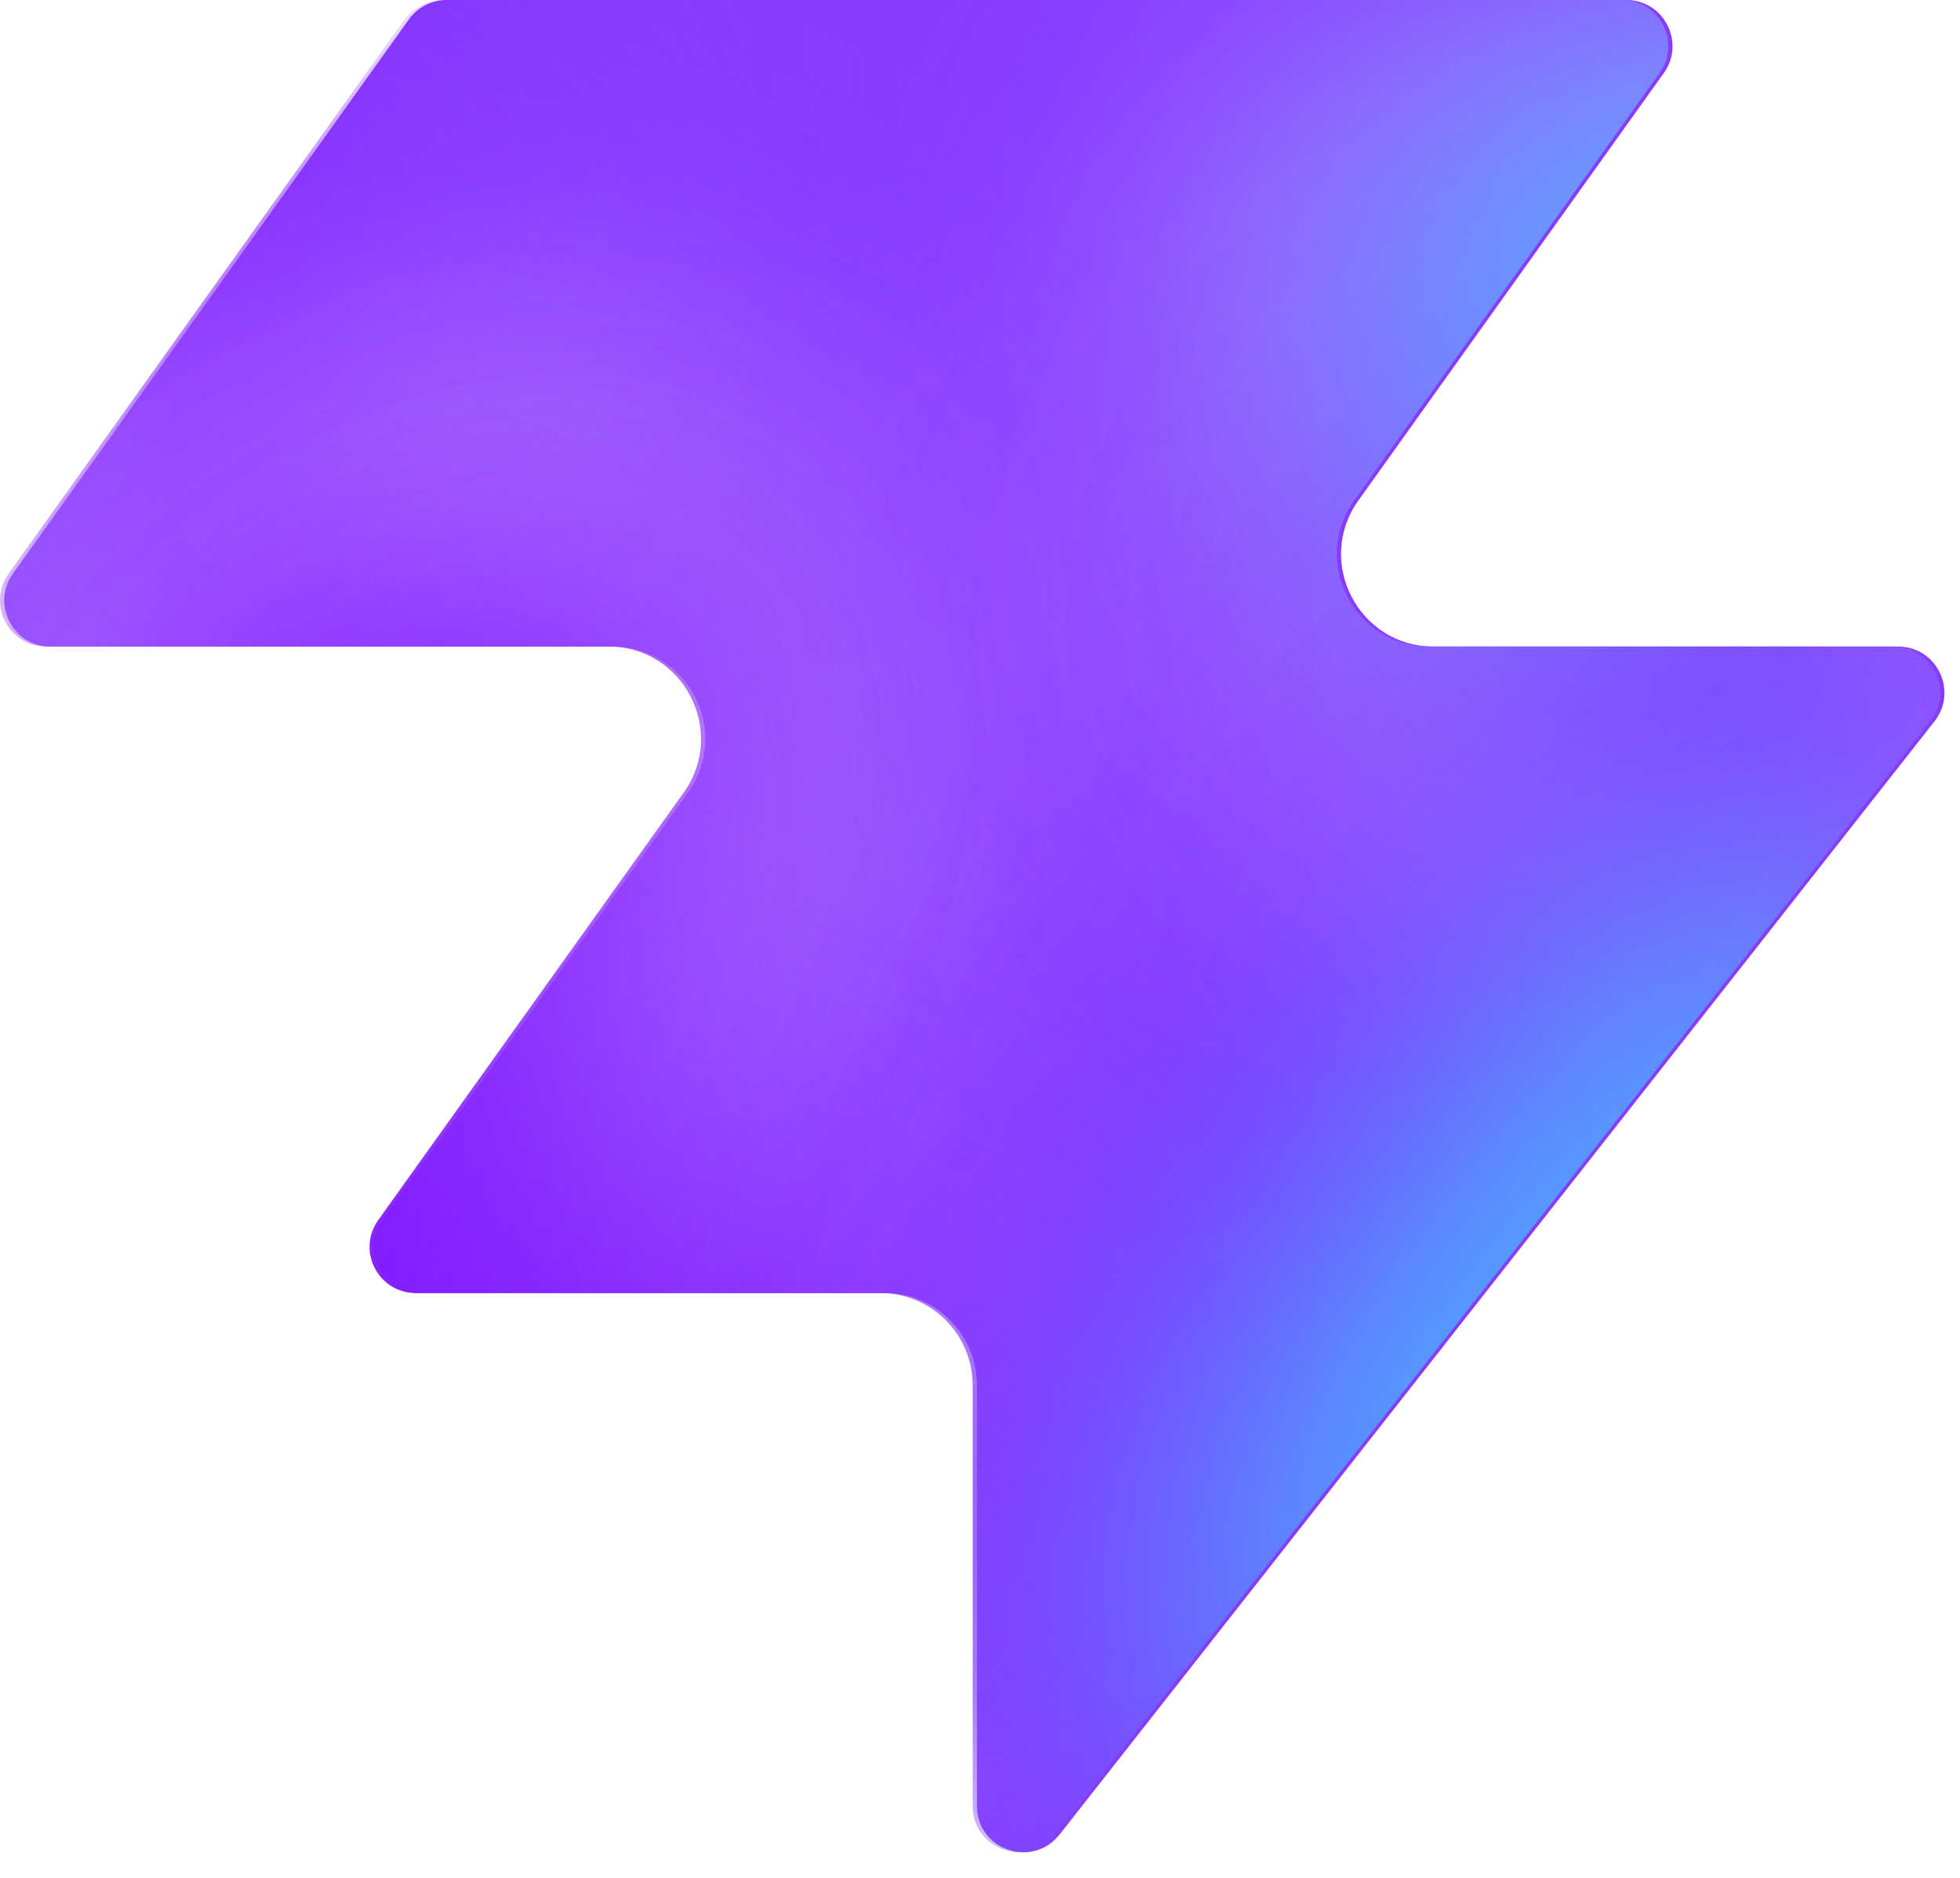
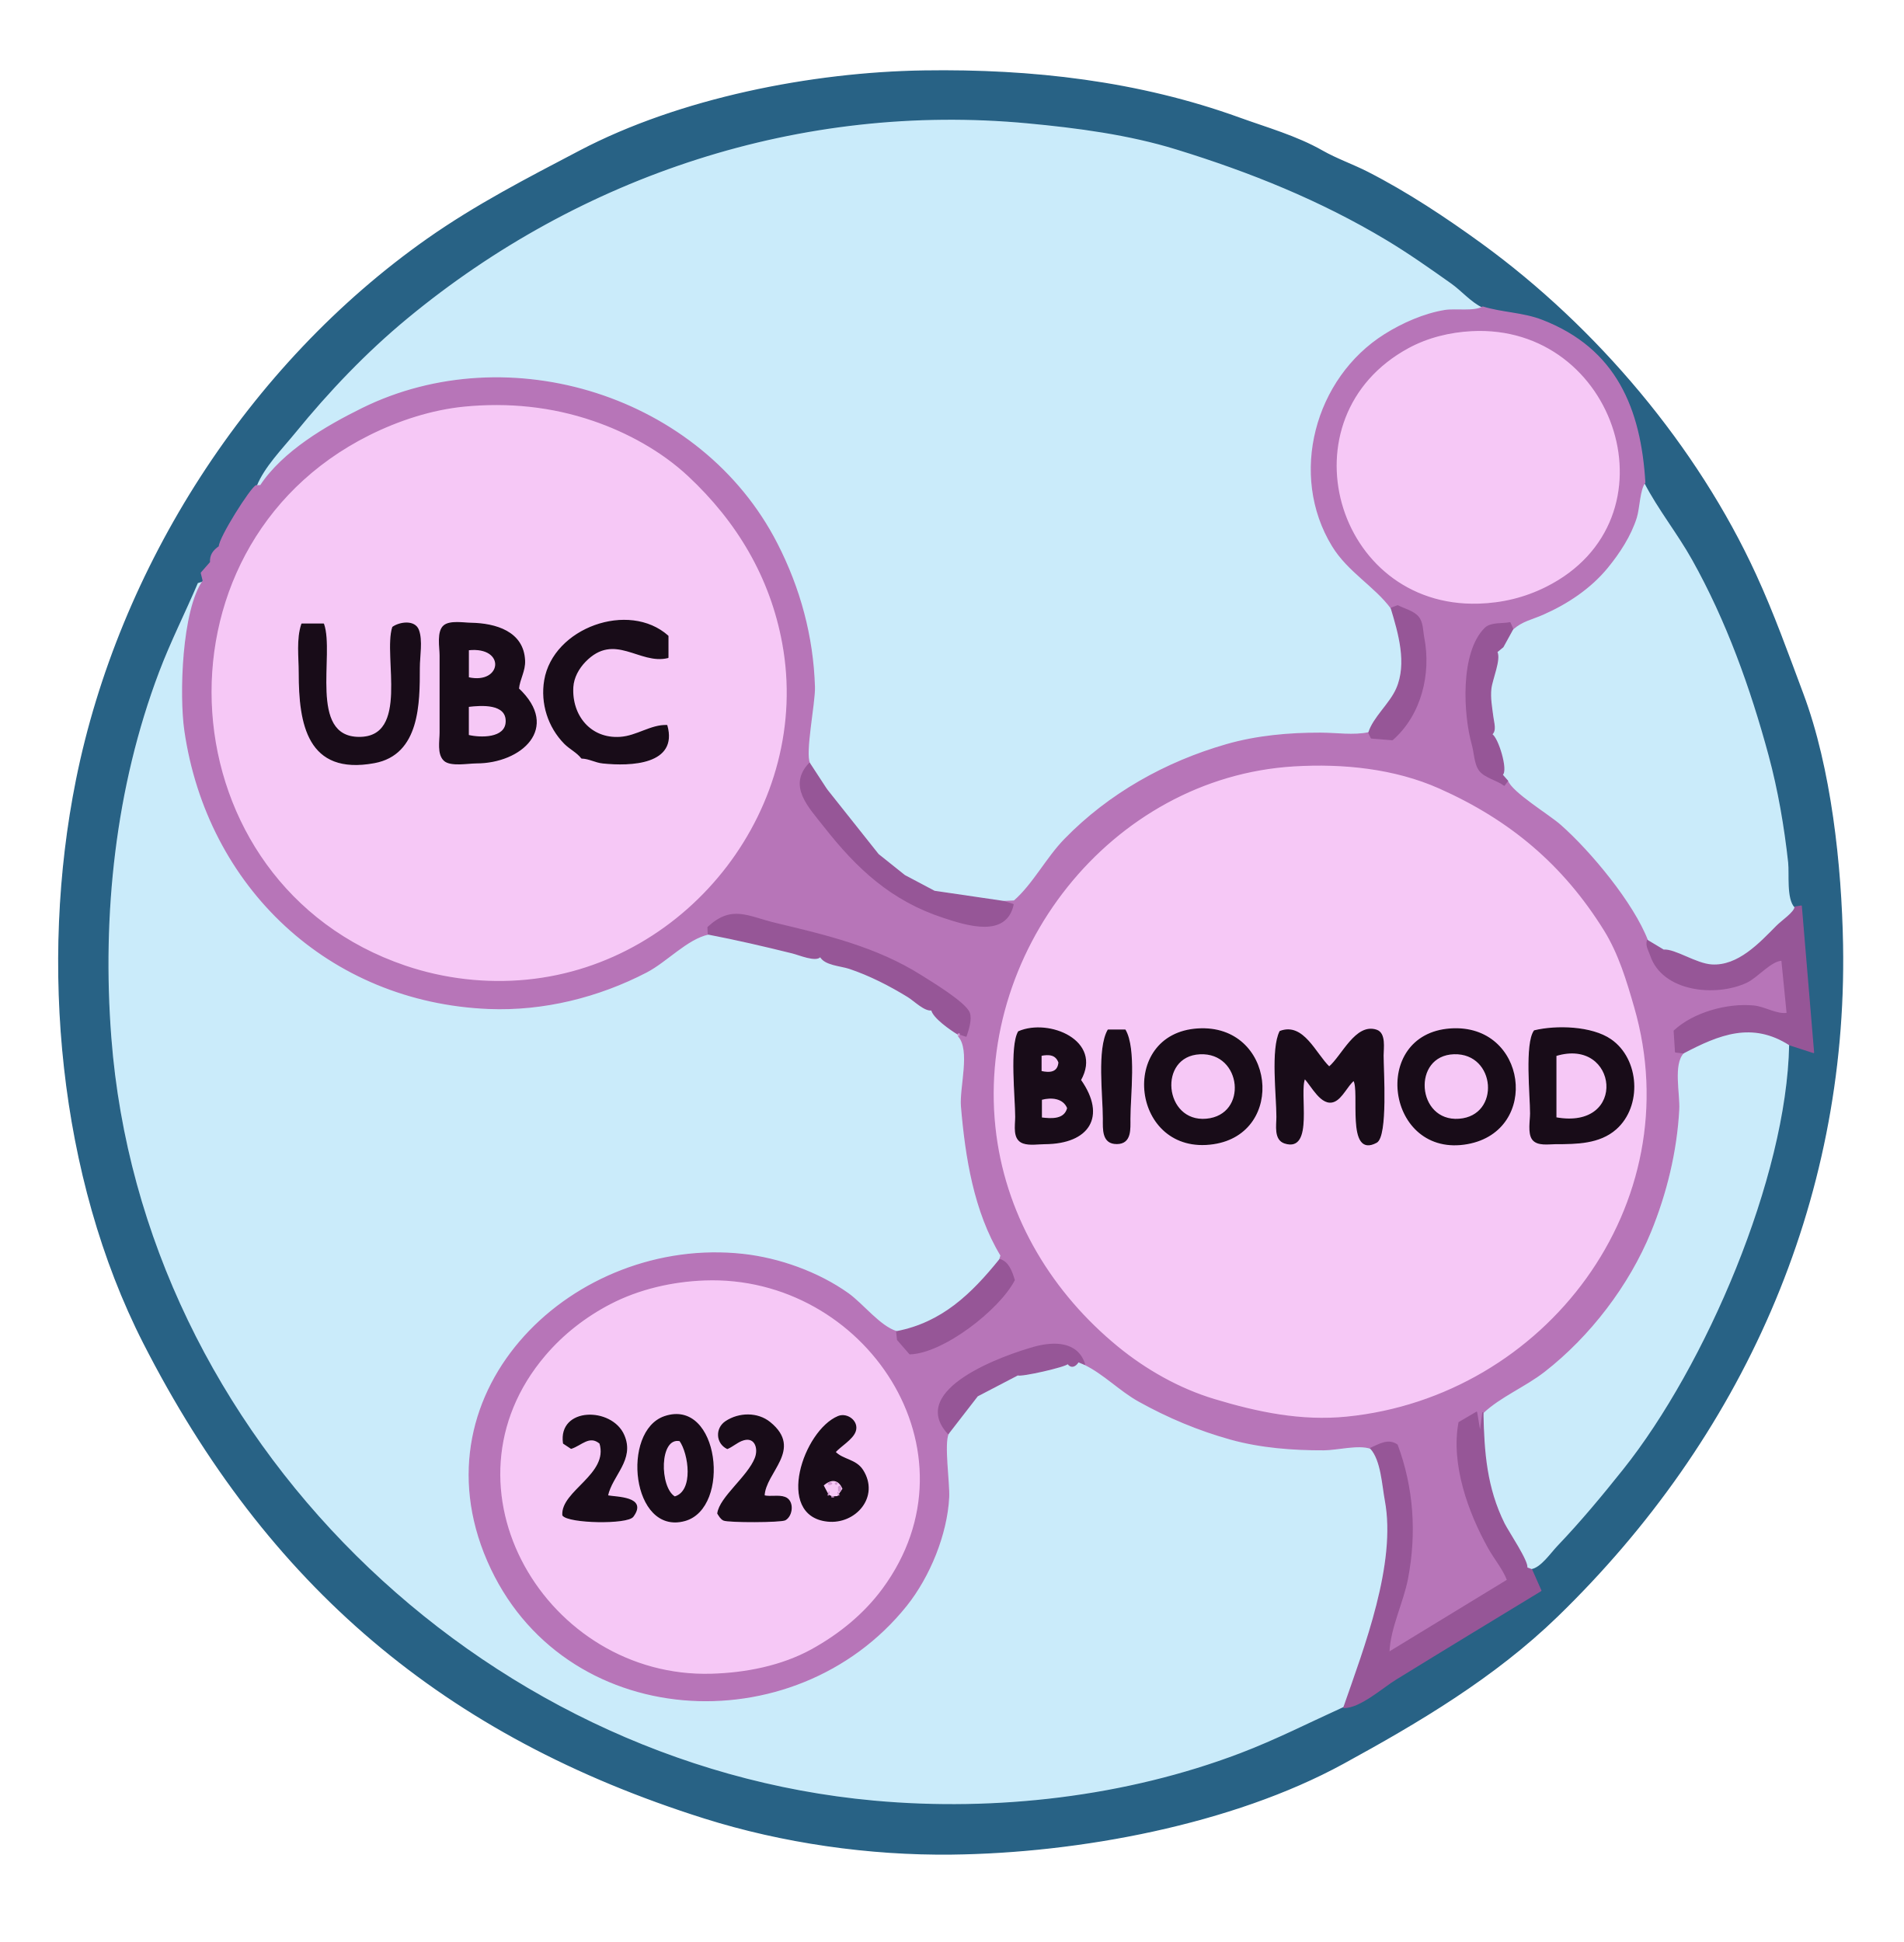
- <svg xmlns="http://www.w3.org/2000/svg" width="48" height="46" fill="none" viewBox="0 0 48 46">
-   <path fill="#863bff" d="M25.946 44.938c-.664.845-2.021.375-2.021-.698V33.937a2.26 2.26 0 0 0-2.262-2.262H10.287c-.92 0-1.456-1.04-.92-1.788l7.48-10.471c1.07-1.497 0-3.578-1.842-3.578H1.237c-.92 0-1.456-1.04-.92-1.788L10.013.474c.214-.297.556-.474.92-.474h28.894c.92 0 1.456 1.04.92 1.788l-7.48 10.471c-1.07 1.498 0 3.579 1.842 3.579h11.377c.943 0 1.473 1.088.89 1.83L25.947 44.94z" style="fill:#863bff;fill:color(display-p3 .525 .23 1);fill-opacity:1" />
-   <mask id="a" width="48" height="46" x="0" y="0" maskUnits="userSpaceOnUse" style="mask-type:alpha">
-     <path fill="#000" d="M25.842 44.938c-.664.844-2.021.375-2.021-.698V33.937a2.26 2.26 0 0 0-2.262-2.262H10.183c-.92 0-1.456-1.04-.92-1.788l7.48-10.471c1.07-1.498 0-3.579-1.842-3.579H1.133c-.92 0-1.456-1.04-.92-1.787L9.91.473c.214-.297.556-.474.92-.474h28.894c.92 0 1.456 1.04.92 1.788l-7.48 10.471c-1.07 1.498 0 3.578 1.842 3.578h11.377c.943 0 1.473 1.088.89 1.832L25.843 44.94z" style="fill:#000;fill-opacity:1" />
-   </mask>
-   <g mask="url(#a)">
-     <g filter="url(#b)">
-       <ellipse cx="5.508" cy="14.704" fill="#ede6ff" rx="5.508" ry="14.704" style="fill:#ede6ff;fill:color(display-p3 .927 .903 1);fill-opacity:1" transform="matrix(.00324 1 1 -.00324 -4.47 31.516)" />
-     </g>
-     <g filter="url(#c)">
-       <ellipse cx="10.399" cy="29.851" fill="#ede6ff" rx="10.399" ry="29.851" style="fill:#ede6ff;fill:color(display-p3 .927 .903 1);fill-opacity:1" transform="matrix(.00324 1 1 -.00324 -39.328 7.883)" />
-     </g>
-     <g filter="url(#d)">
-       <ellipse cx="5.508" cy="30.487" fill="#7e14ff" rx="5.508" ry="30.487" style="fill:#7e14ff;fill:color(display-p3 .492 .077 1);fill-opacity:1" transform="rotate(89.814 -25.913 -14.639)scale(1 -1)" />
-     </g>
-     <g filter="url(#e)">
-       <ellipse cx="5.508" cy="30.599" fill="#7e14ff" rx="5.508" ry="30.599" style="fill:#7e14ff;fill:color(display-p3 .492 .077 1);fill-opacity:1" transform="rotate(89.814 -32.644 -3.334)scale(1 -1)" />
-     </g>
-     <g filter="url(#f)">
-       <ellipse cx="5.508" cy="30.599" fill="#7e14ff" rx="5.508" ry="30.599" style="fill:#7e14ff;fill:color(display-p3 .492 .077 1);fill-opacity:1" transform="matrix(.00324 1 1 -.00324 -34.34 30.47)" />
-     </g>
-     <g filter="url(#g)">
-       <ellipse cx="14.072" cy="22.078" fill="#ede6ff" rx="14.072" ry="22.078" style="fill:#ede6ff;fill:color(display-p3 .927 .903 1);fill-opacity:1" transform="rotate(93.35 24.506 48.493)scale(-1 1)" />
-     </g>
-     <g filter="url(#h)">
-       <ellipse cx="3.47" cy="21.501" fill="#7e14ff" rx="3.47" ry="21.501" style="fill:#7e14ff;fill:color(display-p3 .492 .077 1);fill-opacity:1" transform="rotate(89.009 28.708 47.59)scale(-1 1)" />
-     </g>
-     <g filter="url(#i)">
-       <ellipse cx="3.47" cy="21.501" fill="#7e14ff" rx="3.47" ry="21.501" style="fill:#7e14ff;fill:color(display-p3 .492 .077 1);fill-opacity:1" transform="rotate(89.009 28.708 47.59)scale(-1 1)" />
-     </g>
-     <g filter="url(#j)">
-       <ellipse cx=".387" cy="8.972" fill="#7e14ff" rx="4.407" ry="29.108" style="fill:#7e14ff;fill:color(display-p3 .492 .077 1);fill-opacity:1" transform="rotate(39.51 .387 8.972)" />
-     </g>
-     <g filter="url(#k)">
-       <ellipse cx="47.523" cy="-6.092" fill="#7e14ff" rx="4.407" ry="29.108" style="fill:#7e14ff;fill:color(display-p3 .492 .077 1);fill-opacity:1" transform="rotate(37.892 47.523 -6.092)" />
-     </g>
-     <g filter="url(#l)">
-       <ellipse cx="41.412" cy="6.333" fill="#47bfff" rx="5.971" ry="9.665" style="fill:#47bfff;fill:color(display-p3 .28 .748 1);fill-opacity:1" transform="rotate(37.892 41.412 6.333)" />
-     </g>
-     <g filter="url(#m)">
-       <ellipse cx="-1.879" cy="38.332" fill="#7e14ff" rx="4.407" ry="29.108" style="fill:#7e14ff;fill:color(display-p3 .492 .077 1);fill-opacity:1" transform="rotate(37.892 -1.88 38.332)" />
-     </g>
-     <g filter="url(#n)">
-       <ellipse cx="-1.879" cy="38.332" fill="#7e14ff" rx="4.407" ry="29.108" style="fill:#7e14ff;fill:color(display-p3 .492 .077 1);fill-opacity:1" transform="rotate(37.892 -1.88 38.332)" />
-     </g>
-     <g filter="url(#o)">
-       <ellipse cx="35.651" cy="29.907" fill="#7e14ff" rx="4.407" ry="29.108" style="fill:#7e14ff;fill:color(display-p3 .492 .077 1);fill-opacity:1" transform="rotate(37.892 35.651 29.907)" />
-     </g>
-     <g filter="url(#p)">
-       <ellipse cx="38.418" cy="32.4" fill="#47bfff" rx="5.971" ry="15.297" style="fill:#47bfff;fill:color(display-p3 .28 .748 1);fill-opacity:1" transform="rotate(37.892 38.418 32.4)" />
-     </g>
-   </g>
-   <defs>
-     <filter id="b" width="60.045" height="41.654" x="-19.77" y="16.149" color-interpolation-filters="sRGB" filterUnits="userSpaceOnUse">
-       <feFlood flood-opacity="0" result="BackgroundImageFix" />
-       <feBlend in="SourceGraphic" in2="BackgroundImageFix" result="shape" />
-       <feGaussianBlur result="effect1_foregroundBlur_2002_17158" stdDeviation="7.659" />
-     </filter>
-     <filter id="c" width="90.34" height="51.437" x="-54.613" y="-7.533" color-interpolation-filters="sRGB" filterUnits="userSpaceOnUse">
-       <feFlood flood-opacity="0" result="BackgroundImageFix" />
-       <feBlend in="SourceGraphic" in2="BackgroundImageFix" result="shape" />
-       <feGaussianBlur result="effect1_foregroundBlur_2002_17158" stdDeviation="7.659" />
-     </filter>
-     <filter id="d" width="79.355" height="29.4" x="-49.64" y="2.03" color-interpolation-filters="sRGB" filterUnits="userSpaceOnUse">
-       <feFlood flood-opacity="0" result="BackgroundImageFix" />
-       <feBlend in="SourceGraphic" in2="BackgroundImageFix" result="shape" />
-       <feGaussianBlur result="effect1_foregroundBlur_2002_17158" stdDeviation="4.596" />
-     </filter>
-     <filter id="e" width="79.579" height="29.4" x="-45.045" y="20.029" color-interpolation-filters="sRGB" filterUnits="userSpaceOnUse">
-       <feFlood flood-opacity="0" result="BackgroundImageFix" />
-       <feBlend in="SourceGraphic" in2="BackgroundImageFix" result="shape" />
-       <feGaussianBlur result="effect1_foregroundBlur_2002_17158" stdDeviation="4.596" />
-     </filter>
-     <filter id="f" width="79.579" height="29.4" x="-43.513" y="21.178" color-interpolation-filters="sRGB" filterUnits="userSpaceOnUse">
-       <feFlood flood-opacity="0" result="BackgroundImageFix" />
-       <feBlend in="SourceGraphic" in2="BackgroundImageFix" result="shape" />
-       <feGaussianBlur result="effect1_foregroundBlur_2002_17158" stdDeviation="4.596" />
-     </filter>
-     <filter id="g" width="74.749" height="58.852" x="15.756" y="-17.901" color-interpolation-filters="sRGB" filterUnits="userSpaceOnUse">
-       <feFlood flood-opacity="0" result="BackgroundImageFix" />
-       <feBlend in="SourceGraphic" in2="BackgroundImageFix" result="shape" />
-       <feGaussianBlur result="effect1_foregroundBlur_2002_17158" stdDeviation="7.659" />
-     </filter>
-     <filter id="h" width="61.377" height="25.362" x="23.548" y="2.284" color-interpolation-filters="sRGB" filterUnits="userSpaceOnUse">
-       <feFlood flood-opacity="0" result="BackgroundImageFix" />
-       <feBlend in="SourceGraphic" in2="BackgroundImageFix" result="shape" />
-       <feGaussianBlur result="effect1_foregroundBlur_2002_17158" stdDeviation="4.596" />
-     </filter>
-     <filter id="i" width="61.377" height="25.362" x="23.548" y="2.284" color-interpolation-filters="sRGB" filterUnits="userSpaceOnUse">
-       <feFlood flood-opacity="0" result="BackgroundImageFix" />
-       <feBlend in="SourceGraphic" in2="BackgroundImageFix" result="shape" />
-       <feGaussianBlur result="effect1_foregroundBlur_2002_17158" stdDeviation="4.596" />
-     </filter>
-     <filter id="j" width="56.045" height="63.649" x="-27.636" y="-22.853" color-interpolation-filters="sRGB" filterUnits="userSpaceOnUse">
-       <feFlood flood-opacity="0" result="BackgroundImageFix" />
-       <feBlend in="SourceGraphic" in2="BackgroundImageFix" result="shape" />
-       <feGaussianBlur result="effect1_foregroundBlur_2002_17158" stdDeviation="4.596" />
-     </filter>
-     <filter id="k" width="54.814" height="64.646" x="20.116" y="-38.415" color-interpolation-filters="sRGB" filterUnits="userSpaceOnUse">
-       <feFlood flood-opacity="0" result="BackgroundImageFix" />
-       <feBlend in="SourceGraphic" in2="BackgroundImageFix" result="shape" />
-       <feGaussianBlur result="effect1_foregroundBlur_2002_17158" stdDeviation="4.596" />
-     </filter>
-     <filter id="l" width="33.541" height="35.313" x="24.641" y="-11.323" color-interpolation-filters="sRGB" filterUnits="userSpaceOnUse">
-       <feFlood flood-opacity="0" result="BackgroundImageFix" />
-       <feBlend in="SourceGraphic" in2="BackgroundImageFix" result="shape" />
-       <feGaussianBlur result="effect1_foregroundBlur_2002_17158" stdDeviation="4.596" />
-     </filter>
-     <filter id="m" width="54.814" height="64.646" x="-29.286" y="6.009" color-interpolation-filters="sRGB" filterUnits="userSpaceOnUse">
-       <feFlood flood-opacity="0" result="BackgroundImageFix" />
-       <feBlend in="SourceGraphic" in2="BackgroundImageFix" result="shape" />
-       <feGaussianBlur result="effect1_foregroundBlur_2002_17158" stdDeviation="4.596" />
-     </filter>
-     <filter id="n" width="54.814" height="64.646" x="-29.286" y="6.009" color-interpolation-filters="sRGB" filterUnits="userSpaceOnUse">
-       <feFlood flood-opacity="0" result="BackgroundImageFix" />
-       <feBlend in="SourceGraphic" in2="BackgroundImageFix" result="shape" />
-       <feGaussianBlur result="effect1_foregroundBlur_2002_17158" stdDeviation="4.596" />
-     </filter>
-     <filter id="o" width="54.814" height="64.646" x="8.244" y="-2.416" color-interpolation-filters="sRGB" filterUnits="userSpaceOnUse">
-       <feFlood flood-opacity="0" result="BackgroundImageFix" />
-       <feBlend in="SourceGraphic" in2="BackgroundImageFix" result="shape" />
-       <feGaussianBlur result="effect1_foregroundBlur_2002_17158" stdDeviation="4.596" />
-     </filter>
-     <filter id="p" width="39.409" height="43.623" x="18.713" y="10.588" color-interpolation-filters="sRGB" filterUnits="userSpaceOnUse">
-       <feFlood flood-opacity="0" result="BackgroundImageFix" />
-       <feBlend in="SourceGraphic" in2="BackgroundImageFix" result="shape" />
-       <feGaussianBlur result="effect1_foregroundBlur_2002_17158" stdDeviation="4.596" />
-     </filter>
-   </defs>
+ <svg xmlns="http://www.w3.org/2000/svg" viewBox="0 0 399 407" width="399" height="407">
+   <path d="M310.74 64.35C309.02 65.42 305.04 64.73 302.83 65.08C298.47 65.79 293.94 67.79 290.22 70.13C275.65 79.28 270.16 99.53 279.27 114.42C282.54 119.78 288.15 122.81 291.58 127.46C293.15 132.68 295.03 139.03 292.72 144.33C291.32 147.54 287.84 150.4 286.87 153.57C283.63 154.26 280.09 153.67 276.73 153.67C270.13 153.65 263.34 154.26 257 156.09C244.31 159.74 232.44 166.37 223.16 175.91C219.35 179.81 216.56 185.34 212.55 188.84C211.82 188.87 211.08 188.91 210.35 188.94C205.51 188.23 200.66 187.52 195.82 186.81C193.74 185.71 191.65 184.61 189.57 183.5C187.73 182.03 185.89 180.56 184.05 179.09C180.44 174.55 176.84 170.01 173.23 165.47C172.03 163.65 170.84 161.82 169.65 159.99C168.56 157.9 170.77 147.27 170.67 143.97C170.34 133.36 167.6 123.28 162.79 113.91C146.96 83.02 106.68 70.45 75.89 85.65C68.4 89.35 59.37 94.6 54.61 101.79C54.3 101.79 54 101.8 53.69 101.8C55.3 97.8 59.06 93.98 61.79 90.64C68.85 81.98 76.63 73.81 85.25 66.68C121.61 36.6 167.9 21.3 215.31 25.72C225.77 26.7 236.53 28.11 246.58 31.21C261.97 35.95 276.71 41.87 290.56 50.18C295.25 52.99 299.74 56.16 304.2 59.32C306.35 60.84 308.38 63.26 310.74 64.35ZM344.7 101.13C347.55 106.66 351.66 111.77 354.72 117.25C361.9 130.07 366.94 144.13 370.77 158.29C372.73 165.54 374.05 173.26 374.87 180.73C375.13 183.15 374.49 188.35 376.2 190.11C376.09 191.26 373.44 193.01 372.36 194.11C368.78 197.73 364.28 202.59 358.73 202.25C355.4 202.05 351.01 198.93 348.62 199.13C347.5 198.46 346.37 197.78 345.25 197.11C342.27 189.35 333.33 178.54 327 172.96C324.54 170.78 316.87 166.2 315.91 163.65C315.54 163.22 315.16 162.79 314.79 162.36C316 161.57 313.89 154.55 312.58 153.9C313.58 153.14 312.98 151.44 312.84 150.24C312.59 148.26 312.21 146.32 312.43 144.32C312.66 142.33 314.49 138.18 313.68 136.62C314.11 136.26 314.54 135.91 314.97 135.56C315.65 134.32 316.33 133.07 317.02 131.83C319.05 130.06 320.93 129.79 323.4 128.7C328.45 126.47 333.28 123.28 336.84 118.94C339.36 115.86 341.71 112.27 342.91 108.45C343.53 106.45 343.57 102.53 344.7 101.13ZM42.6 121.72C38.22 127.93 37.68 145.7 38.76 153.13C43.51 185.86 68.97 209.97 102.43 211.34C113.9 211.8 125.39 208.93 135.47 203.7C139.69 201.51 143.95 196.73 148.44 195.75C154.34 196.88 160.19 198.24 166.04 199.69C167.44 200.03 171.07 201.59 171.92 200.42C172.81 202.21 176.21 202.33 178 202.93C182.25 204.35 186.49 206.52 190.31 208.87C191.62 209.67 193.81 211.91 195.27 211.64C195.58 213.24 199.19 215.77 200.79 216.73C200.82 216.86 200.85 216.99 200.88 217.13C203.55 220.08 201.18 227.9 201.51 231.86C202.41 242.5 204.19 253.84 209.79 263.12C209.71 263.4 209.62 263.69 209.53 263.98C203.62 271.32 197.4 277.27 187.92 279.1C184.42 278.07 180.8 273.31 177.73 271.12C171.51 266.69 163.34 263.75 155.74 262.91C120.54 259.03 86.67 291.2 102.22 327.09C117.77 362.96 166.51 365.72 189.93 336.48C194.76 330.44 198.41 321.56 198.8 313.8C198.95 310.85 197.69 302.5 198.72 300.43C200.76 297.8 202.8 295.17 204.83 292.54C207.65 291.07 210.47 289.6 213.29 288.13C213.95 288.51 223.39 286.37 223.77 285.74C224.52 286.74 225.37 286.35 225.98 285.37C226.41 285.55 226.85 285.74 227.29 285.92C231.37 287.89 234.68 291.41 238.67 293.63C244.79 297.04 251.2 299.73 257.97 301.61C264.24 303.34 270.96 303.86 277.46 303.83C280.2 303.82 284.76 302.61 287.26 303.53C289.51 305.95 289.75 311.29 290.34 314.42C292.83 327.72 285.98 345.36 281.64 357.86C274.44 361.13 267.42 364.71 259.99 367.54C235.98 376.67 208.76 379.83 183.12 377.49C100.26 369.92 29.67 301.25 23.21 217.52C21.22 191.69 24.06 164.96 33.23 140.76C35.64 134.39 38.71 128.35 41.37 122.1C41.78 121.98 42.19 121.85 42.6 121.72ZM375.08 218.97C374.57 246.78 357.53 286.41 340.24 308.06C335.82 313.6 331.37 318.96 326.47 324.09C325.07 325.55 323.02 328.61 320.98 328.97C320.63 328.84 320.28 328.71 319.94 328.58C320.39 327.43 316.04 321 315.21 319.33C311.49 311.83 310.93 304.43 310.76 296.09C314.35 292.68 319.63 290.53 323.63 287.41C333.17 279.98 341.3 269.33 345.87 258.19C349.19 250.09 351.32 241.33 351.8 232.53C351.98 229.28 350.49 223.06 352.77 220.66C360.25 216.73 367.18 213.9 375.08 218.97Z" fill="#caebfa" fill-rule="evenodd" stroke="#caebfa" stroke-width="0.25" stroke-linejoin="round" />
+   <path d="M308.38 69.28C338.98 67.65 352.3 108.96 324.08 123.1C319.59 125.35 314.85 126.49 309.82 126.64C279.64 127.49 268.27 87.42 295.14 72.84C299.18 70.65 303.81 69.52 308.38 69.28ZM97.33 85.09C106.48 84.2 115.6 85.11 124.3 88.08C131.52 90.54 138.7 94.48 144.29 99.7C154.51 109.24 161.5 120.91 164.05 134.78C170.33 168.87 144.71 202.08 110.44 205.43C101.85 206.27 93.06 205.26 84.89 202.48C34.5 185.36 29.71 114.92 77.33 91.11C83.5 88.03 90.45 85.76 97.33 85.09ZM139.97 133.31C131.78 126.01 116 131.67 114.17 142.6C113.36 147.41 114.95 152.36 118.34 155.8C119.46 156.93 120.95 157.61 121.91 158.86C123.46 158.89 124.75 159.72 126.32 159.88C132.19 160.5 141.99 160.14 139.74 152.06C136.42 151.96 133.46 154.32 130 154.55C123.66 154.99 119.68 149.92 120.03 143.99C120.16 141.95 121.22 140.06 122.61 138.62C128.8 132.24 134.06 139.28 139.97 137.79C139.97 136.29 139.97 134.8 139.97 133.31ZM67.79 130.8C66.29 130.8 64.78 130.8 63.27 130.8C62.21 133.95 62.73 137.72 62.73 141.03C62.73 151.69 64.47 162.39 78.43 159.82C87.89 158.08 87.86 147.33 87.86 139.93C87.86 137.62 88.5 134.2 87.67 132.04C86.88 129.96 83.71 130.46 82.32 131.47C80.38 137.52 86.02 154.65 75.2 154.56C64.47 154.47 70.02 137.11 67.79 130.8ZM108.64 144.34C108.85 142.24 110.01 140.65 109.92 138.45C109.67 132.37 103.77 130.73 98.74 130.64C97.21 130.62 94.34 130.1 93.07 131.14C91.6 132.34 92.25 135.71 92.25 137.35C92.25 142.75 92.25 148.14 92.25 153.53C92.25 155.26 91.69 158.02 93.11 159.35C94.42 160.58 98.13 159.87 99.84 159.87C109.2 159.87 117.38 152.57 108.64 144.34ZM98.14 136.16C106.26 135.28 105.38 143.68 98.14 142.05C98.14 140.09 98.14 138.12 98.14 136.16ZM98.13 154.14C98.13 152.1 98.13 150.06 98.13 148.03C100.81 147.7 106.25 147.3 106.1 151.27C105.97 154.88 100.64 154.75 98.13 154.14ZM271.24 160.49C281.5 159.88 292.29 160.97 301.69 165.15C316.47 171.73 327.68 181.12 336.26 194.94C339.32 199.88 341 205.51 342.59 211.03C354.58 252.5 323.89 292.84 282.23 297.02C272.62 297.98 263.46 296.04 254.45 293.32C247.12 291.11 240.15 287.18 234.19 282.3C220.54 271.11 211.03 255.58 208.69 237.94C203.66 199.96 232.65 162.78 271.24 160.49ZM251.04 215.66C234.33 216.7 237.23 242.2 254.28 239.68C269.46 237.44 267.05 214.66 251.04 215.66ZM304.01 215.66C287.11 216.79 290.68 242.76 307.58 239.65C322.72 236.86 319.87 214.6 304.01 215.66ZM226.42 226.35C231.02 218.17 219.82 213.48 213.47 216.24C211.7 219.27 212.88 230.14 212.88 234.07C212.88 235.89 212.25 238.77 214.45 239.53C215.76 239.99 217.61 239.68 218.99 239.67C228.14 239.62 231.84 234.04 226.42 226.35ZM235.78 215.89C234.6 215.89 233.42 215.89 232.24 215.89C229.99 219.83 231.25 229.63 231.25 234.44C231.25 236.66 231.01 239.68 234.07 239.65C237.06 239.63 236.78 236.6 236.78 234.44C236.78 229.65 238.05 219.8 235.78 215.89ZM278.56 223.65C275.64 220.85 273.12 214.34 268.27 216.18C266.41 219.87 267.62 229.64 267.62 234.07C267.62 235.84 267.05 238.81 269.24 239.53C275.33 241.52 272.06 228.89 273.42 225.98C274.92 227.51 276.96 231.86 279.57 230.81C281.23 230.15 282.33 227.49 283.71 226.39C285.18 228.45 282.13 242.8 288.45 239.39C290.76 238.14 289.84 224.29 289.84 221.2C289.84 219.7 290.38 216.56 288.46 215.92C284.14 214.48 281.3 221.34 278.56 223.65ZM321.57 216.05C319.65 218.74 320.78 229.6 320.78 233.33C320.78 234.81 320.27 237.43 321.17 238.72C322.15 240.12 324.58 239.67 326 239.67C330.37 239.67 335.19 239.64 338.64 236.59C344.05 231.81 343.49 222 337.57 217.91C333.57 215.14 326.16 214.94 321.57 216.05ZM251.47 220.83C260.43 220.4 261.78 233.77 252.82 234.58C243.81 235.39 242.46 221.25 251.47 220.83ZM304.72 220.82C313.65 220.55 314.7 233.93 305.78 234.59C296.72 235.26 295.68 221.09 304.72 220.82ZM218.16 221.16C219.8 220.85 221.31 220.89 221.94 222.67C221.75 224.87 220 224.99 218.16 224.57C218.16 223.44 218.16 222.3 218.16 221.16ZM326.06 234.28C326.06 229.92 326.06 225.56 326.06 221.2C339.26 217.15 341.43 237.06 326.06 234.28ZM223.77 232.23C223.13 234.77 220.33 234.57 218.23 234.31C218.23 233.01 218.23 231.7 218.23 230.39C220.31 229.82 222.89 230.02 223.77 232.23ZM147.68 268.23C181.35 266.98 206.29 304.21 185.02 333.05C181.09 338.37 175.9 342.57 170.14 345.75C163.8 349.24 156.28 350.69 149.12 350.9C114.58 351.91 90.48 311.77 114.24 283.95C118.01 279.53 122.66 275.92 127.81 273.23C133.89 270.07 140.86 268.48 147.68 268.23ZM127.29 313.5C128.2 309.15 132.95 305.93 130.72 300.8C128.19 294.95 117.04 294.97 118.11 302.47C118.64 302.82 119.17 303.17 119.7 303.52C121.85 302.83 123.52 300.6 125.75 302.47C127.73 309.03 117.62 312.52 117.97 317.55C119.16 319.17 131.46 319.4 132.64 317.8C135.66 313.7 129.16 313.87 127.29 313.5ZM160.12 313.5C160.27 308.52 168.27 303.77 161.35 298.14C158.75 296.02 154.87 296.12 152.13 297.93C149.95 299.37 150.15 302.46 152.43 303.56C153.48 303.11 154.36 302.31 155.39 301.89C158.19 300.74 159.14 303.44 158.31 305.58C156.77 309.54 150.89 313.8 150.44 317.18C150.78 317.69 151.07 318.28 151.66 318.56C152.62 319.01 163.7 318.99 164.55 318.5C166.1 317.61 166.36 314.5 164.47 313.83C163.14 313.35 161.51 313.83 160.12 313.5ZM139.29 296.91C130.27 299.98 132.51 321.67 143.49 318.66C153.14 316.02 150.63 293.06 139.29 296.91ZM174.99 304.31C176.16 303.01 178.63 301.61 179.21 299.98C179.95 297.92 177.54 296.12 175.68 296.88C168.5 299.83 162.48 317.57 173.39 318.77C179.22 319.42 184.29 313.66 180.77 308.13C179.31 305.86 176.62 306.02 174.99 304.31ZM142.5 301.92C144.42 304.6 145.58 312.56 141.4 313.75C138.06 311.81 137.99 300.97 142.5 301.92ZM175.8 313.33C175.73 313.15 175.67 312.97 175.6 312.78C175.67 312.97 175.73 313.15 175.8 313.33C175.73 313.45 175.67 313.56 175.6 313.67C175.29 313.68 174.98 313.7 174.68 313.72C174.55 313.71 174.43 313.7 174.31 313.7C174.06 313.58 173.81 313.46 173.56 313.34C173.63 313.12 173.69 312.91 173.76 312.69C173.69 312.91 173.63 313.12 173.56 313.34C173.2 312.66 172.84 311.98 172.48 311.29C174.11 309.79 175.81 309.85 176.69 312.03C176.39 312.46 176.1 312.9 175.8 313.33ZM173.76 310.74C173.7 310.8 173.64 310.86 173.57 310.93C173.64 310.98 173.7 311.04 173.76 311.1C173.88 311.09 174 311.07 174.13 311.06C174.19 311.02 174.25 310.97 174.31 310.93C174.25 310.86 174.19 310.8 174.13 310.74C174 310.74 173.88 310.74 173.76 310.74ZM175.23 310.74C175.17 310.8 175.11 310.86 175.05 310.93C175.11 310.98 175.17 311.03 175.23 311.08C175.29 311.03 175.35 310.98 175.41 310.93C175.35 310.86 175.29 310.8 175.23 310.74ZM175.96 311.48C175.89 311.54 175.81 311.6 175.74 311.66C175.75 311.78 175.76 311.91 175.77 312.03C175.76 312.15 175.75 312.27 175.74 312.4C175.81 312.46 175.89 312.52 175.96 312.58C176.03 312.52 176.09 312.46 176.15 312.4C176.15 312.27 176.15 312.15 176.15 312.03C176.15 311.91 176.15 311.78 176.15 311.66C176.09 311.6 176.03 311.54 175.96 311.48Z" fill="#f6c8f6" fill-rule="evenodd" stroke="#f6c8f6" stroke-width="0.25" stroke-linejoin="round" />
+   <path d="M193.69 14.88C216.25 14.54 238.61 17.1 259.73 24.75C265.53 26.85 271.69 28.57 277.08 31.64C280.1 33.36 283.52 34.54 286.61 36.12C294.89 40.35 302.93 45.68 310.49 51.17C334.53 68.66 355.59 93.59 367.91 120.44C371.67 128.61 374.66 137 377.82 145.44C383.65 161.02 385.83 181.34 386.13 198.03C387.08 252.16 364.9 301.31 326.37 338.7C313.18 351.5 297.34 360.89 281.45 369.57C258.18 382.28 226.06 388.25 199.5 388.56C182.15 388.77 163.98 386.15 147.63 381C93.3 363.87 56.11 332.37 30.14 281.47C12.37 246.63 8.33 201.8 16.04 163.46C25 118.97 52.12 76.46 89.62 50.1C99.84 42.92 110.53 37.43 121.52 31.66C142.38 20.71 170.02 15.23 193.69 14.88ZM53.69 101.8C52.6 102.25 45.95 112.73 45.97 114.55C44.69 115.45 44.06 116.34 44.13 117.86C43.48 118.6 42.84 119.33 42.19 120.07C42.33 120.62 42.46 121.17 42.6 121.72C42.19 121.85 41.78 121.98 41.37 122.1C38.71 128.35 35.64 134.39 33.23 140.76C24.06 164.96 21.22 191.69 23.21 217.52C29.67 301.25 100.26 369.92 183.12 377.49C208.76 379.83 235.98 376.67 259.99 367.54C267.42 364.71 274.44 361.13 281.64 357.86C285.03 357.86 289.63 353.68 292.53 351.9C302.61 345.69 312.77 339.53 322.92 333.36C322.27 331.9 321.62 330.43 320.98 328.97C323.02 328.61 325.07 325.55 326.47 324.09C331.37 318.96 335.82 313.6 340.24 308.06C357.53 286.41 374.57 246.78 375.08 218.97C376.74 219.5 378.4 220.04 380.06 220.58C379.2 210.35 378.35 200.12 377.49 189.89C377.06 189.97 376.63 190.04 376.2 190.11C374.49 188.35 375.13 183.15 374.87 180.73C374.05 173.26 372.73 165.54 370.77 158.29C366.94 144.13 361.9 130.07 354.72 117.25C351.66 111.77 347.55 106.66 344.7 101.13C343.77 85.72 338.67 73.16 323.19 67.15C319.12 65.57 314.79 65.61 310.74 64.35C308.38 63.26 306.35 60.84 304.2 59.32C299.74 56.16 295.25 52.99 290.56 50.18C276.71 41.87 261.97 35.95 246.58 31.21C236.53 28.11 225.77 26.7 215.31 25.72C167.9 21.3 121.61 36.6 85.25 66.68C76.63 73.81 68.85 81.98 61.79 90.64C59.06 93.98 55.3 97.8 53.69 101.8Z" fill="#286285" fill-rule="evenodd" stroke="#286285" stroke-width="0.25" stroke-linejoin="round" />
+   <path d="M310.74 64.35C314.79 65.61 319.12 65.57 323.19 67.15C338.67 73.16 343.77 85.72 344.7 101.13C343.57 102.53 343.53 106.45 342.91 108.45C341.71 112.27 339.36 115.86 336.84 118.94C333.28 123.28 328.45 126.47 323.4 128.7C320.93 129.79 319.05 130.06 317.02 131.83C316.82 131.39 316.63 130.95 316.44 130.52C314.89 130.84 312.47 130.49 311.28 131.64C306.07 136.71 306.78 149.75 308.58 156.09C309.04 157.69 309.05 160.14 310.12 161.5C311.24 162.93 313.85 163.47 315.25 164.56C315.47 164.26 315.69 163.95 315.91 163.65C316.87 166.2 324.54 170.78 327 172.96C333.33 178.54 342.27 189.35 345.25 197.11C344.96 198.31 345.56 199.09 345.96 200.26C348.51 207.77 359.57 208.87 366.02 205.85C368.31 204.78 371.12 201.27 373.44 201.23C373.81 204.95 374.18 208.67 374.55 212.39C372.29 212.72 369.88 211.08 367.54 210.85C362.04 210.31 354.96 212.25 350.87 216.05C350.96 217.52 351.05 218.99 351.15 220.46C351.69 220.53 352.23 220.59 352.77 220.66C350.49 223.06 351.98 229.28 351.8 232.53C351.32 241.33 349.19 250.09 345.87 258.19C341.3 269.33 333.17 279.98 323.63 287.41C319.63 290.53 314.35 292.68 310.76 296.09C310.57 297.54 310.38 298.99 310.19 300.45C309.95 298.96 309.7 297.47 309.45 295.98C308.23 296.7 307 297.41 305.78 298.13C304.15 306.84 307.81 316.98 311.98 324.42C313.22 326.65 315.03 328.77 315.94 331.15C307.65 336.2 299.36 341.26 291.07 346.31C291.24 341.18 294 335.86 294.97 330.78C296.77 321.3 296.15 311.87 292.8 302.84C290.95 301.52 289.08 302.74 287.26 303.53C284.76 302.61 280.2 303.82 277.46 303.83C270.96 303.86 264.24 303.34 257.97 301.61C251.2 299.73 244.79 297.04 238.67 293.63C234.68 291.41 231.37 287.89 227.29 285.92C225.82 281.24 220.91 281.21 216.76 282.36C210.64 284.06 190.19 291.2 198.72 300.43C197.69 302.5 198.95 310.85 198.8 313.8C198.41 321.56 194.76 330.44 189.93 336.48C166.51 365.72 117.77 362.96 102.22 327.09C86.67 291.2 120.54 259.03 155.74 262.91C163.34 263.75 171.51 266.69 177.73 271.12C180.8 273.31 184.42 278.07 187.92 279.1C187.98 279.66 188.05 280.21 188.11 280.77C188.97 281.75 189.82 282.74 190.67 283.72C197.65 283.54 209.4 274.39 212.55 268.27C212.01 266.51 211.34 264.52 209.53 263.98C209.62 263.69 209.71 263.4 209.79 263.12C204.19 253.84 202.41 242.5 201.51 231.86C201.18 227.9 203.55 220.08 200.88 217.13C200.93 216.98 200.98 216.84 201.04 216.69C201.51 216.84 201.98 217 202.45 217.15C202.89 215.9 203.63 213.58 203.12 212.26C202.29 210.11 195.04 205.75 192.93 204.42C183.63 198.57 173.21 196.09 162.64 193.57C156.61 192.13 153.42 189.7 148.38 194.35C148.4 194.81 148.42 195.28 148.44 195.75C143.95 196.73 139.69 201.51 135.47 203.7C125.39 208.93 113.9 211.8 102.43 211.34C68.97 209.97 43.51 185.86 38.76 153.13C37.68 145.7 38.22 127.93 42.6 121.72C42.46 121.17 42.33 120.62 42.19 120.07C42.84 119.33 43.48 118.6 44.13 117.86C44.06 116.34 44.69 115.45 45.97 114.55C45.95 112.73 52.6 102.25 53.69 101.8C54 101.8 54.3 101.79 54.61 101.79C59.37 94.6 68.4 89.35 75.89 85.65C106.68 70.45 146.96 83.02 162.79 113.91C167.6 123.28 170.34 133.36 170.67 143.97C170.77 147.27 168.56 157.9 169.65 159.99C165.14 164.71 169.57 169.12 172.71 173.13C179.71 182.07 186.88 188.69 197.73 192.25C202.72 193.89 210.83 196.46 212.31 189.57C211.65 189.36 211 189.15 210.35 188.94C211.08 188.91 211.82 188.87 212.55 188.84C216.56 185.34 219.35 179.81 223.16 175.91C232.44 166.37 244.31 159.74 257 156.09C263.34 154.26 270.13 153.65 276.73 153.67C280.09 153.67 283.63 154.26 286.87 153.57C287.04 153.93 287.22 154.3 287.39 154.66C288.86 154.78 290.33 154.9 291.8 155.02C297.79 149.77 299.83 141.17 298.36 133.64C298.08 132.21 298.19 130.43 297.16 129.25C296.17 128.11 294.22 127.64 292.91 126.96C292.46 127.13 292.02 127.29 291.58 127.46C288.15 122.81 282.54 119.78 279.27 114.42C270.16 99.53 275.65 79.28 290.22 70.13C293.94 67.79 298.47 65.79 302.83 65.08C305.04 64.73 309.02 65.42 310.74 64.35ZM308.38 69.28C303.81 69.52 299.18 70.65 295.14 72.84C268.27 87.42 279.64 127.49 309.82 126.64C314.85 126.49 319.59 125.35 324.08 123.1C352.3 108.96 338.98 67.65 308.38 69.28ZM97.33 85.09C90.45 85.76 83.5 88.03 77.33 91.11C29.71 114.92 34.5 185.36 84.89 202.48C93.06 205.26 101.85 206.27 110.44 205.43C144.71 202.08 170.33 168.87 164.05 134.78C161.5 120.91 154.51 109.24 144.29 99.7C138.7 94.48 131.52 90.54 124.3 88.08C115.6 85.11 106.48 84.2 97.33 85.09ZM271.24 160.49C232.65 162.78 203.66 199.96 208.69 237.94C211.03 255.58 220.54 271.11 234.19 282.3C240.15 287.18 247.12 291.11 254.45 293.32C263.46 296.04 272.62 297.98 282.23 297.02C323.89 292.84 354.58 252.5 342.59 211.03C341 205.51 339.32 199.88 336.26 194.94C327.68 181.12 316.47 171.73 301.69 165.15C292.29 160.97 281.5 159.88 271.24 160.49ZM173.23 165.47C173.16 165.62 173.09 165.76 173.02 165.9C173.09 165.76 173.16 165.62 173.23 165.47ZM147.68 268.23C140.86 268.48 133.89 270.07 127.81 273.23C122.66 275.92 118.01 279.53 114.24 283.95C90.48 311.77 114.58 351.91 149.12 350.9C156.28 350.69 163.8 349.24 170.14 345.75C175.9 342.57 181.09 338.37 185.02 333.05C206.29 304.21 181.35 266.98 147.68 268.23Z" fill="#b775b8" fill-rule="evenodd" stroke="#b775b8" stroke-width="0.25" stroke-linejoin="round" />
+   <path d="M139.97 133.31C139.97 134.8 139.97 136.29 139.97 137.79C134.06 139.28 128.8 132.24 122.61 138.62C121.22 140.06 120.16 141.95 120.03 143.99C119.68 149.92 123.66 154.99 130 154.55C133.46 154.32 136.42 151.96 139.74 152.06C141.99 160.14 132.19 160.5 126.32 159.88C124.75 159.72 123.46 158.89 121.91 158.86C120.95 157.61 119.46 156.93 118.34 155.8C114.95 152.36 113.36 147.41 114.17 142.6C116 131.67 131.78 126.01 139.97 133.31ZM67.79 130.8C70.02 137.11 64.47 154.47 75.2 154.56C86.02 154.65 80.38 137.52 82.32 131.47C83.71 130.46 86.88 129.96 87.67 132.04C88.5 134.2 87.86 137.62 87.86 139.93C87.86 147.33 87.89 158.08 78.43 159.82C64.47 162.39 62.73 151.69 62.73 141.03C62.73 137.72 62.21 133.95 63.27 130.8C64.78 130.8 66.29 130.8 67.79 130.8ZM108.64 144.34C117.38 152.57 109.2 159.87 99.84 159.87C98.13 159.87 94.42 160.58 93.11 159.35C91.69 158.02 92.25 155.26 92.25 153.53C92.25 148.14 92.25 142.75 92.25 137.35C92.25 135.71 91.6 132.34 93.07 131.14C94.34 130.1 97.21 130.62 98.74 130.64C103.77 130.73 109.67 132.37 109.92 138.45C110.01 140.65 108.85 142.24 108.64 144.34ZM98.14 136.16C98.14 138.12 98.14 140.09 98.14 142.05C105.38 143.68 106.26 135.28 98.14 136.16ZM98.13 154.14C100.64 154.75 105.97 154.88 106.1 151.27C106.25 147.3 100.81 147.7 98.13 148.03C98.13 150.06 98.13 152.1 98.13 154.14ZM251.04 215.66C267.05 214.66 269.46 237.44 254.28 239.68C237.23 242.2 234.33 216.7 251.04 215.66ZM304.01 215.66C319.87 214.6 322.72 236.86 307.58 239.65C290.68 242.76 287.11 216.79 304.01 215.66ZM226.42 226.35C231.84 234.04 228.14 239.62 218.99 239.67C217.61 239.68 215.76 239.99 214.45 239.53C212.25 238.77 212.88 235.89 212.88 234.07C212.88 230.14 211.7 219.27 213.47 216.24C219.82 213.48 231.02 218.17 226.42 226.35ZM235.78 215.89C238.05 219.8 236.78 229.65 236.78 234.44C236.78 236.6 237.06 239.63 234.07 239.65C231.01 239.68 231.25 236.66 231.25 234.44C231.25 229.63 229.99 219.83 232.24 215.89C233.42 215.89 234.6 215.89 235.78 215.89ZM278.56 223.65C281.3 221.34 284.14 214.48 288.46 215.92C290.38 216.56 289.84 219.7 289.84 221.2C289.84 224.29 290.76 238.14 288.45 239.39C282.13 242.8 285.18 228.45 283.71 226.39C282.33 227.49 281.23 230.15 279.57 230.81C276.96 231.86 274.92 227.51 273.42 225.98C272.06 228.89 275.33 241.52 269.24 239.53C267.05 238.81 267.62 235.84 267.62 234.07C267.62 229.64 266.41 219.87 268.27 216.18C273.12 214.34 275.64 220.85 278.56 223.65ZM321.57 216.05C326.16 214.94 333.57 215.14 337.57 217.91C343.49 222 344.05 231.81 338.64 236.59C335.19 239.64 330.37 239.67 326 239.67C324.58 239.67 322.15 240.12 321.17 238.72C320.27 237.43 320.78 234.81 320.78 233.33C320.78 229.6 319.65 218.74 321.57 216.05ZM251.47 220.83C242.46 221.25 243.81 235.39 252.82 234.58C261.78 233.77 260.43 220.4 251.47 220.83ZM304.72 220.82C295.68 221.09 296.72 235.26 305.78 234.59C314.7 233.93 313.65 220.55 304.72 220.82ZM218.16 221.16C218.16 222.3 218.16 223.44 218.16 224.57C220 224.99 221.75 224.87 221.94 222.67C221.31 220.89 219.8 220.85 218.16 221.16ZM326.06 234.28C341.43 237.06 339.26 217.15 326.06 221.2C326.06 225.56 326.06 229.92 326.06 234.28ZM223.77 232.23C222.89 230.02 220.31 229.82 218.23 230.39C218.23 231.7 218.23 233.01 218.23 234.31C220.33 234.57 223.13 234.77 223.77 232.23ZM127.29 313.5C129.16 313.87 135.66 313.7 132.64 317.8C131.46 319.4 119.16 319.17 117.97 317.55C117.62 312.52 127.73 309.03 125.75 302.47C123.52 300.6 121.85 302.83 119.7 303.52C119.17 303.17 118.64 302.82 118.11 302.47C117.04 294.97 128.19 294.95 130.72 300.8C132.95 305.93 128.2 309.15 127.29 313.5ZM160.12 313.5C161.51 313.83 163.14 313.35 164.47 313.83C166.36 314.5 166.1 317.61 164.55 318.5C163.7 318.99 152.62 319.01 151.66 318.56C151.07 318.28 150.78 317.69 150.44 317.18C150.89 313.8 156.77 309.54 158.31 305.58C159.14 303.44 158.19 300.74 155.39 301.89C154.36 302.31 153.48 303.11 152.43 303.56C150.15 302.46 149.95 299.37 152.13 297.93C154.87 296.12 158.75 296.02 161.35 298.14C168.27 303.77 160.27 308.52 160.12 313.5ZM139.29 296.91C150.63 293.06 153.14 316.02 143.49 318.66C132.51 321.67 130.27 299.98 139.29 296.91ZM174.99 304.31C176.62 306.02 179.31 305.86 180.77 308.13C184.29 313.66 179.22 319.42 173.39 318.77C162.48 317.57 168.5 299.83 175.68 296.88C177.54 296.12 179.95 297.92 179.21 299.98C178.63 301.61 176.16 303.01 174.99 304.31ZM142.5 301.92C137.99 300.97 138.06 311.81 141.4 313.75C145.58 312.56 144.42 304.6 142.5 301.92ZM173.56 313.34C173.81 313.46 174.06 313.58 174.31 313.7C174.43 313.7 174.55 313.71 174.68 313.72C174.98 313.7 175.29 313.68 175.6 313.67C175.67 313.56 175.73 313.45 175.8 313.33C176.1 312.9 176.39 312.46 176.69 312.03C175.81 309.85 174.11 309.79 172.48 311.29C172.84 311.98 173.2 312.66 173.56 313.34Z" fill="#180c18" fill-rule="evenodd" stroke="#180c18" stroke-width="0.25" stroke-linejoin="round" />
+   <path d="M286.87 153.57C287.84 150.4 291.32 147.54 292.72 144.33C295.03 139.03 293.15 132.68 291.58 127.46C292.02 127.29 292.46 127.13 292.91 126.96C294.22 127.64 296.17 128.11 297.16 129.25C298.19 130.43 298.08 132.21 298.36 133.64C299.83 141.17 297.79 149.77 291.8 155.02C290.33 154.9 288.86 154.78 287.39 154.66C287.22 154.3 287.04 153.93 286.87 153.57ZM317.02 131.83C316.33 133.07 315.65 134.32 314.97 135.56C314.54 135.91 314.11 136.26 313.68 136.62C314.49 138.18 312.66 142.33 312.43 144.32C312.21 146.32 312.59 148.26 312.84 150.24C312.98 151.44 313.58 153.14 312.58 153.9C313.89 154.55 316 161.57 314.79 162.36C315.16 162.79 315.54 163.22 315.91 163.65C315.69 163.95 315.47 164.26 315.25 164.56C313.85 163.47 311.24 162.93 310.12 161.5C309.05 160.14 309.04 157.69 308.58 156.09C306.78 149.75 306.07 136.71 311.28 131.64C312.47 130.49 314.89 130.84 316.44 130.52C316.63 130.95 316.82 131.39 317.02 131.83ZM169.65 159.99C170.84 161.82 172.03 163.65 173.23 165.47C173.16 165.62 173.09 165.76 173.02 165.9C173.09 165.76 173.16 165.62 173.23 165.47C176.84 170.01 180.44 174.55 184.05 179.09C185.89 180.56 187.73 182.03 189.57 183.5C191.65 184.61 193.74 185.71 195.82 186.81C200.66 187.52 205.51 188.23 210.35 188.94C211 189.15 211.65 189.36 212.31 189.57C210.83 196.46 202.72 193.89 197.73 192.25C186.88 188.69 179.71 182.07 172.71 173.13C169.57 169.12 165.14 164.71 169.65 159.99ZM375.08 218.97C367.18 213.9 360.25 216.73 352.77 220.66C352.23 220.59 351.69 220.53 351.15 220.46C351.05 218.99 350.96 217.52 350.87 216.05C354.96 212.25 362.04 210.31 367.54 210.85C369.88 211.08 372.29 212.72 374.55 212.39C374.18 208.67 373.81 204.95 373.44 201.23C371.12 201.27 368.31 204.78 366.02 205.85C359.57 208.87 348.51 207.77 345.96 200.26C345.56 199.09 344.96 198.31 345.25 197.11C346.37 197.78 347.5 198.46 348.62 199.13C351.01 198.93 355.4 202.05 358.73 202.25C364.28 202.59 368.78 197.73 372.36 194.11C373.44 193.01 376.09 191.26 376.2 190.11C376.63 190.04 377.06 189.97 377.49 189.89C378.35 200.12 379.2 210.35 380.06 220.58C378.4 220.04 376.74 219.5 375.08 218.97ZM201.04 216.69C200.95 216.7 200.87 216.72 200.79 216.73C199.19 215.77 195.58 213.24 195.27 211.64C193.81 211.91 191.62 209.67 190.31 208.87C186.49 206.52 182.25 204.35 178 202.93C176.21 202.33 172.81 202.21 171.92 200.42C171.07 201.59 167.44 200.03 166.04 199.69C160.19 198.24 154.34 196.88 148.44 195.75C148.42 195.28 148.4 194.81 148.38 194.35C153.42 189.7 156.61 192.13 162.64 193.57C173.21 196.09 183.63 198.57 192.93 204.42C195.04 205.75 202.29 210.11 203.12 212.26C203.63 213.58 202.89 215.9 202.45 217.15C201.98 217 201.51 216.84 201.04 216.69ZM209.53 263.98C211.34 264.52 212.01 266.51 212.55 268.27C209.4 274.39 197.65 283.54 190.67 283.72C189.82 282.74 188.97 281.75 188.11 280.77C188.05 280.21 187.98 279.66 187.92 279.1C197.4 277.27 203.62 271.32 209.53 263.98ZM227.29 285.92C226.85 285.74 226.41 285.55 225.98 285.37C225.37 286.35 224.52 286.74 223.77 285.74C223.39 286.37 213.95 288.51 213.29 288.13C210.47 289.6 207.65 291.07 204.83 292.54C202.8 295.17 200.76 297.8 198.72 300.43C190.19 291.2 210.64 284.06 216.76 282.36C220.91 281.21 225.82 281.24 227.29 285.92ZM310.76 296.09C310.93 304.43 311.49 311.83 315.21 319.33C316.04 321 320.39 327.43 319.94 328.58C320.28 328.71 320.63 328.84 320.98 328.97C321.62 330.43 322.27 331.9 322.92 333.36C312.77 339.53 302.61 345.69 292.53 351.9C289.63 353.68 285.03 357.86 281.64 357.86C285.98 345.36 292.83 327.72 290.34 314.42C289.75 311.29 289.51 305.95 287.26 303.53C289.08 302.74 290.95 301.52 292.8 302.84C296.15 311.87 296.77 321.3 294.97 330.78C294 335.86 291.24 341.18 291.07 346.31C299.36 341.26 307.65 336.2 315.94 331.15C315.03 328.77 313.22 326.65 311.98 324.42C307.81 316.98 304.15 306.84 305.78 298.13C307 297.41 308.23 296.7 309.45 295.98C309.7 297.47 309.95 298.96 310.19 300.45C310.38 298.99 310.57 297.54 310.76 296.09Z" fill="#965697" fill-rule="evenodd" stroke="#965697" stroke-width="0.25" stroke-linejoin="round" />
+   <path d="M200.79 216.73C200.87 216.72 200.95 216.7 201.04 216.69C200.98 216.84 200.93 216.98 200.88 217.13C200.85 216.99 200.82 216.86 200.79 216.73ZM173.76 310.74C173.88 310.74 174 310.74 174.13 310.74C174.19 310.8 174.25 310.86 174.31 310.93C174.25 310.97 174.19 311.02 174.13 311.06C174 311.07 173.88 311.09 173.76 311.1C173.7 311.04 173.64 310.98 173.57 310.93C173.64 310.86 173.7 310.8 173.76 310.74ZM175.23 310.74C175.29 310.8 175.35 310.86 175.41 310.93C175.35 310.98 175.29 311.03 175.23 311.08C175.17 311.03 175.11 310.98 175.05 310.93C175.11 310.86 175.17 310.8 175.23 310.74ZM175.96 311.48C176.03 311.54 176.09 311.6 176.15 311.66C176.15 311.78 176.15 311.91 176.15 312.03C176.15 312.15 176.15 312.27 176.15 312.4C176.09 312.46 176.03 312.52 175.96 312.58C175.89 312.52 175.81 312.46 175.74 312.4C175.75 312.27 175.76 312.15 175.77 312.03C175.76 311.91 175.75 311.78 175.74 311.66C175.81 311.6 175.89 311.54 175.96 311.48ZM173.56 313.34C173.63 313.12 173.69 312.91 173.76 312.69C173.69 312.91 173.63 313.12 173.56 313.34ZM175.8 313.33C175.73 313.15 175.67 312.97 175.6 312.78C175.67 312.97 175.73 313.15 175.8 313.33ZM174.68 313.72C174.55 313.71 174.43 313.7 174.31 313.7C174.43 313.7 174.55 313.71 174.68 313.72Z" fill="#d199d2" fill-rule="evenodd" stroke="#d199d2" stroke-width="0.25" stroke-linejoin="round" />
</svg>
